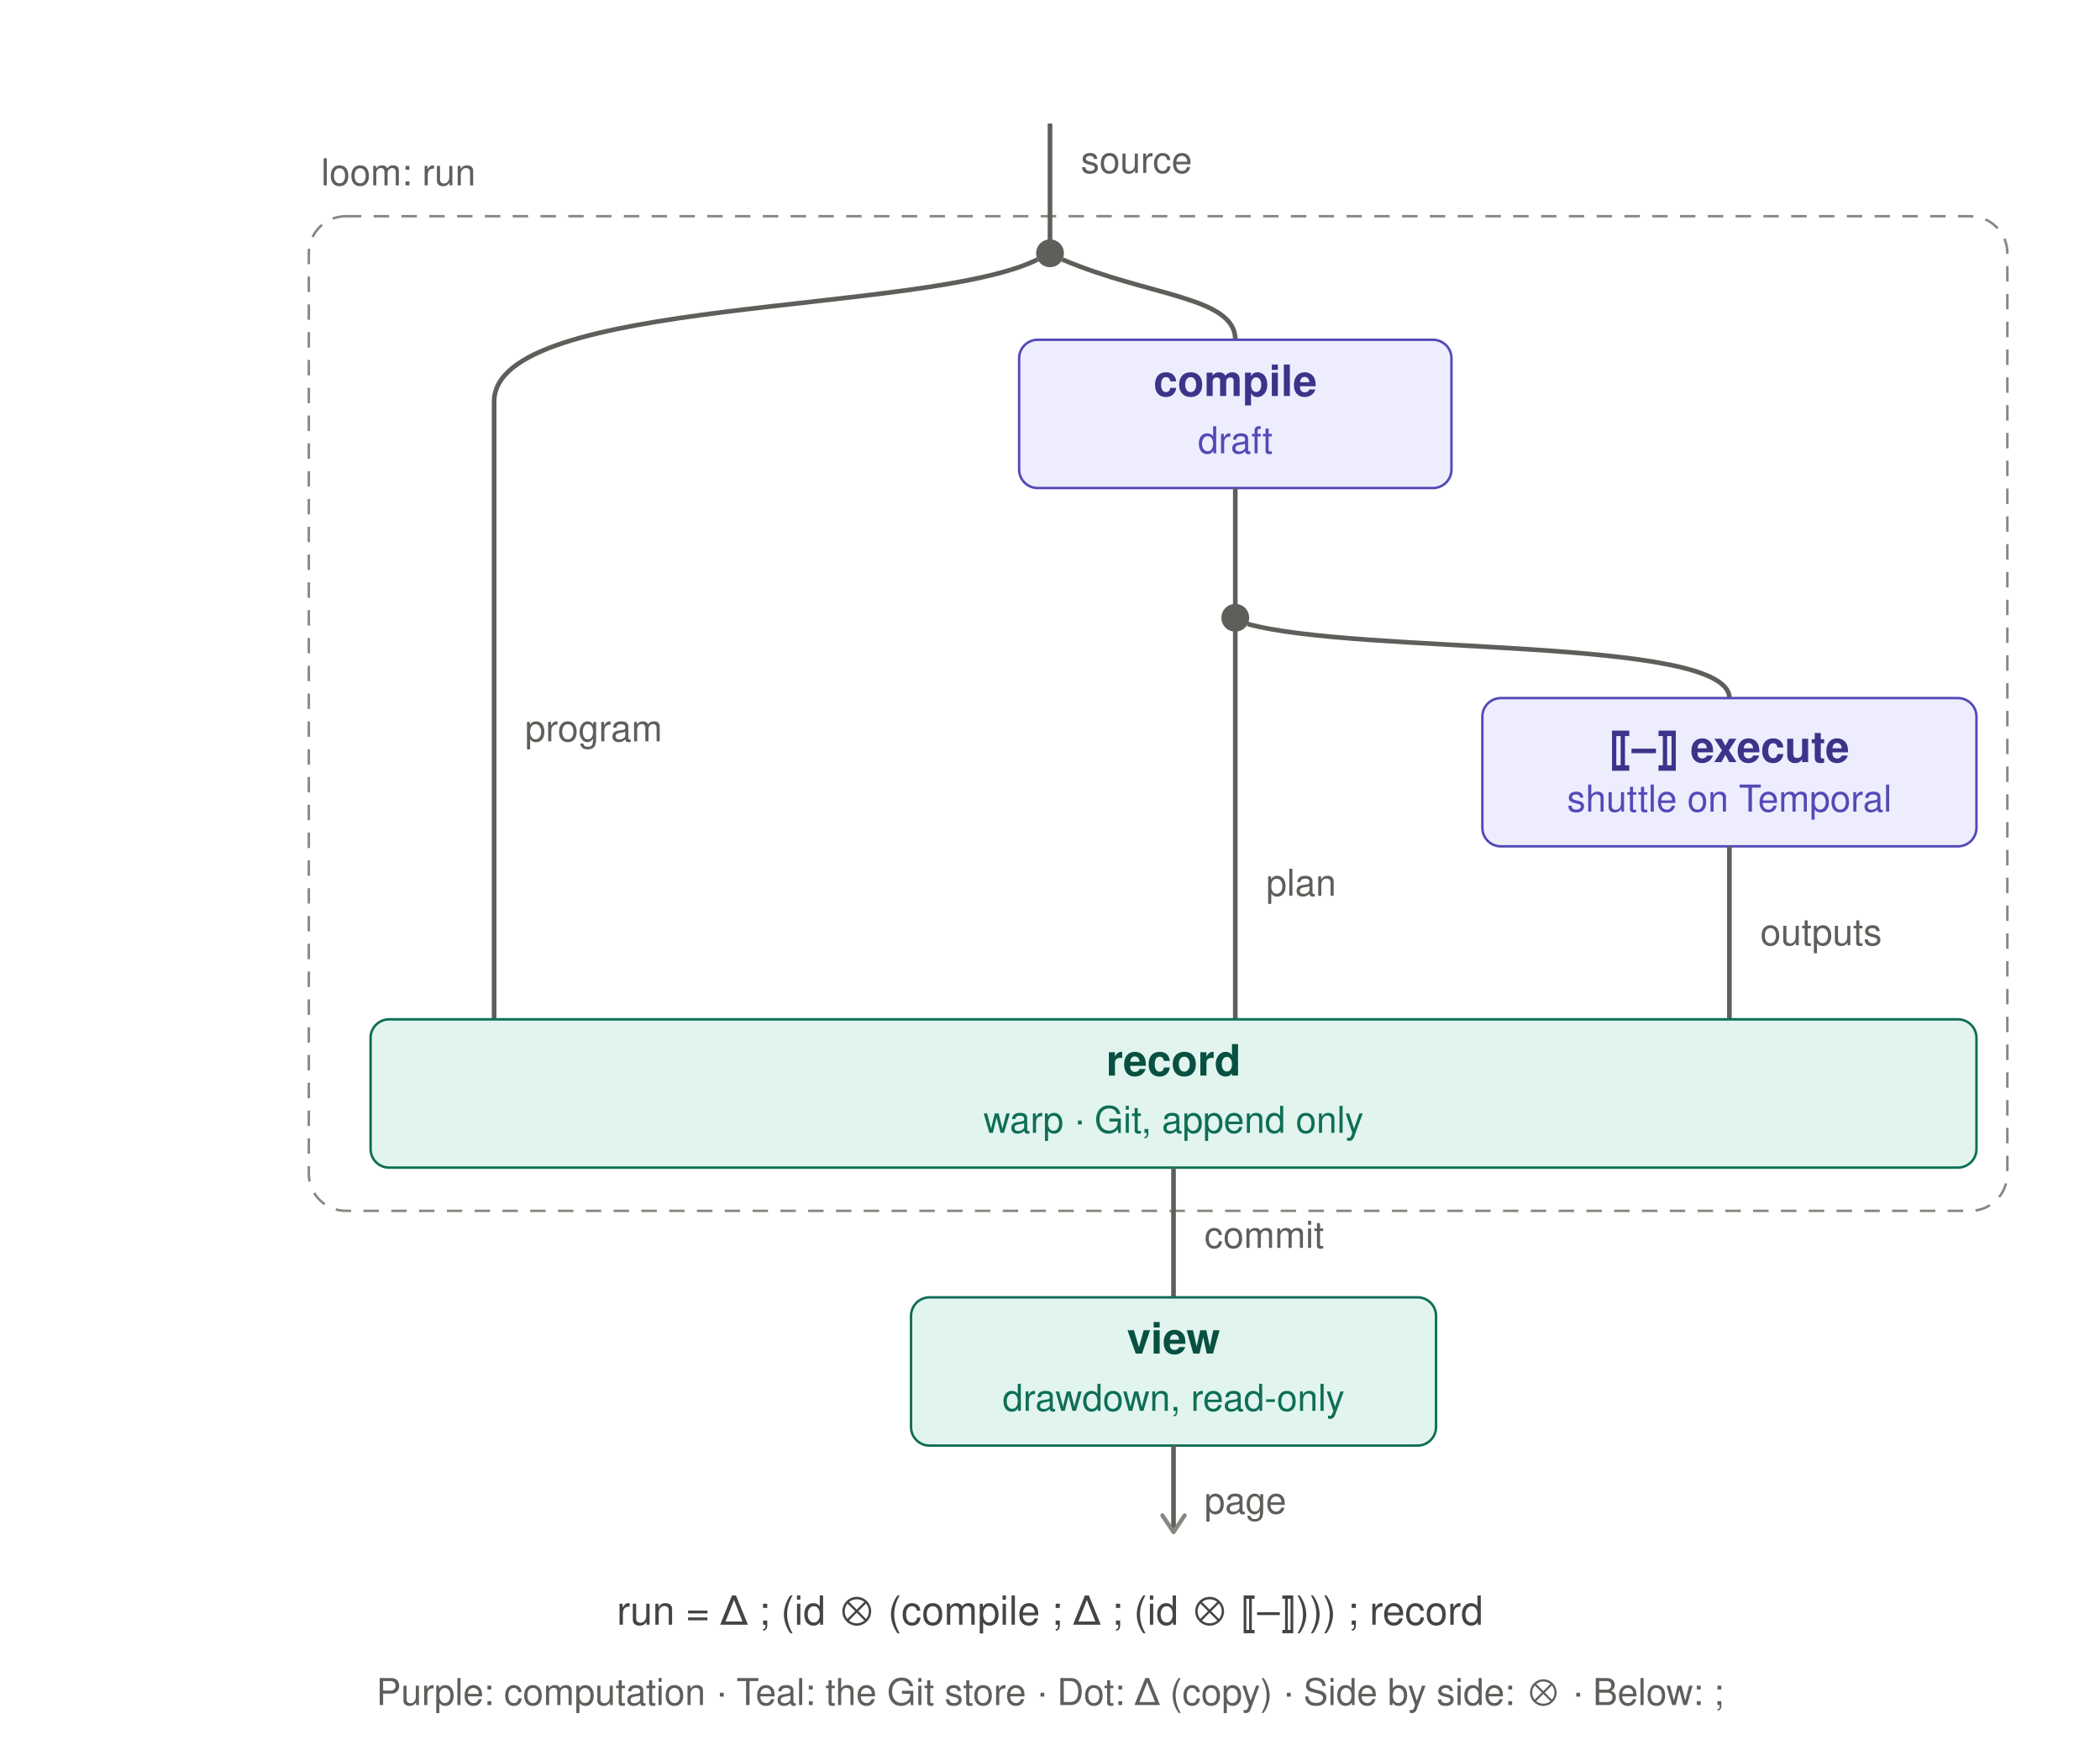
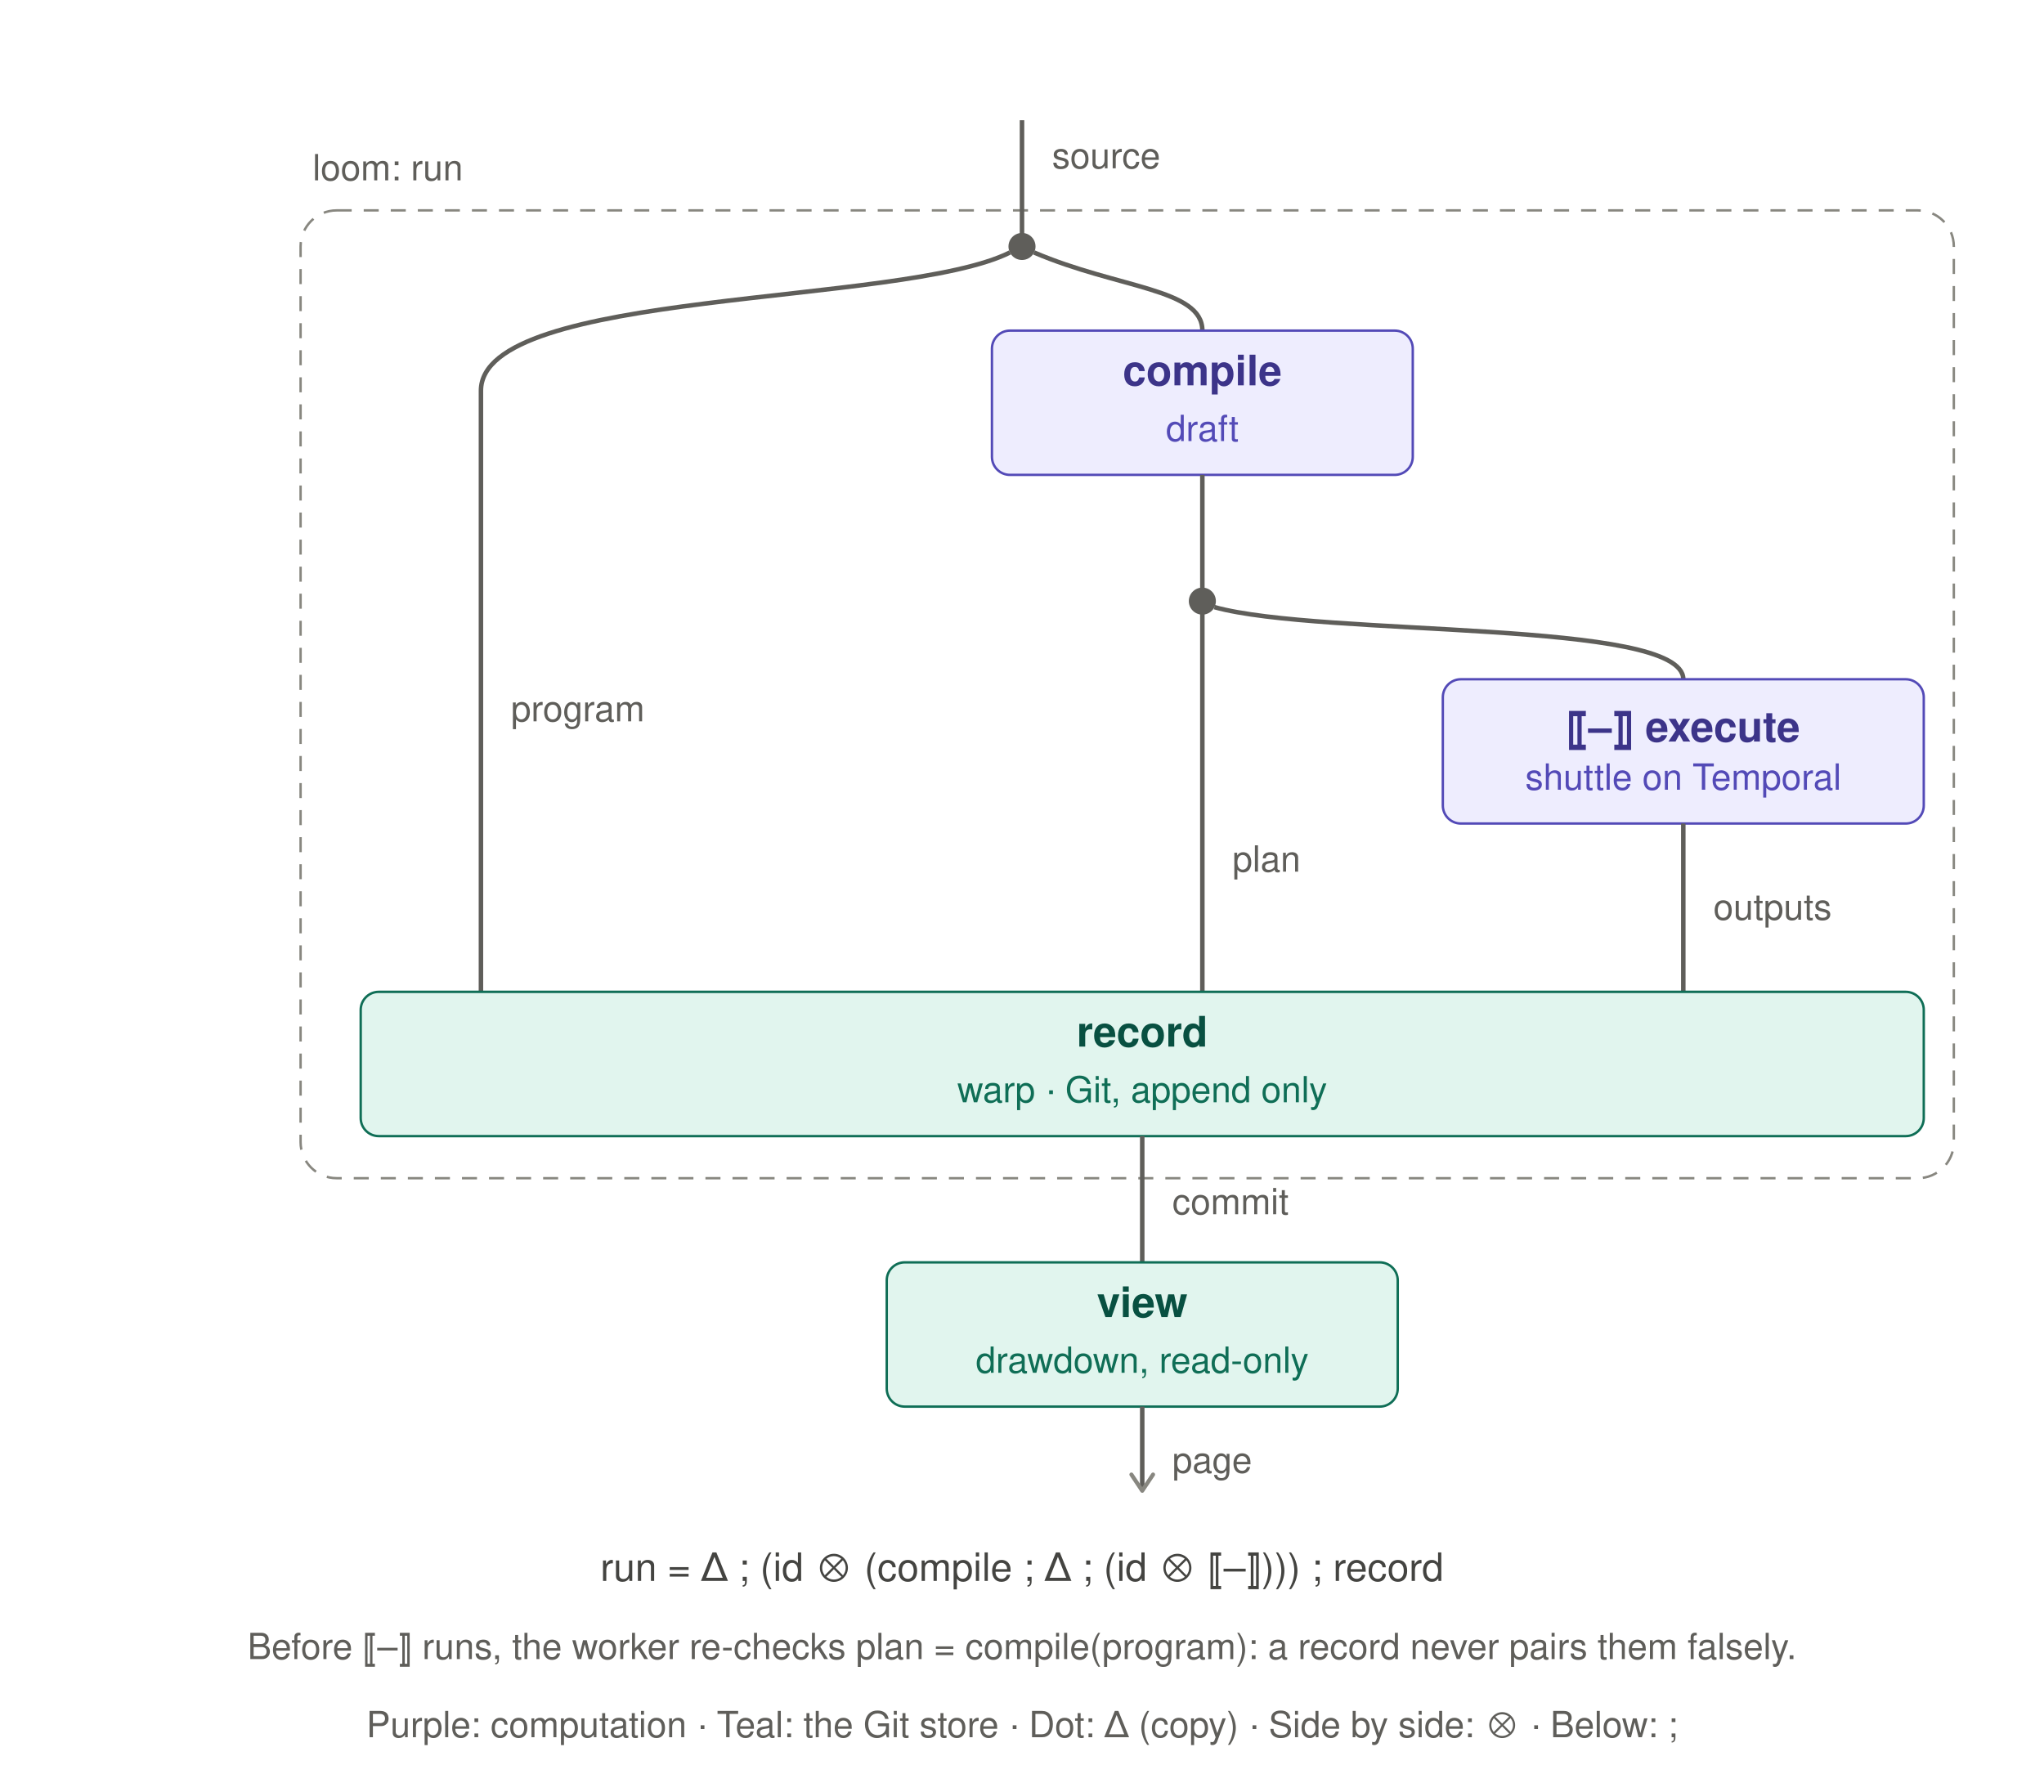
- <svg xmlns="http://www.w3.org/2000/svg" width="680" height="570" viewBox="0 0 680 570" role="img">
+ <svg xmlns="http://www.w3.org/2000/svg" width="680" height="596" viewBox="0 0 680 596" role="img">
  <style>
text{font-family:-apple-system,BlinkMacSystemFont,"Segoe UI",Helvetica,Arial,sans-serif}
.w{stroke:#5F5E5A;stroke-width:1.5;fill:none}.dot{fill:#5F5E5A}
.d{stroke:#888780;stroke-width:0.8;fill:none;stroke-dasharray:5 4}
.l{font-size:12px;fill:#5F5E5A}.f{font-size:13px;fill:#444441}
.t1{font-size:14px;font-weight:600}.t2{font-size:12px}
.p rect{fill:#EEEDFE;stroke:#534AB7}.p .t1{fill:#3C3489}.p .t2{fill:#534AB7}
.g rect{fill:#E1F5EE;stroke:#0F6E56}.g .t1{fill:#085041}.g .t2{fill:#0F6E56}
.c rect{fill:#FAECE7;stroke:#993C1D}.c .t1{fill:#712B13}.c .t2{fill:#993C1D}
.n rect{fill:#F1EFE8;stroke:#5F5E5A}.n .t1{fill:#444441}.n .t2{fill:#5F5E5A}
@media (prefers-color-scheme:dark){
.w{stroke:#B4B2A9}.dot{fill:#B4B2A9}.d{stroke:#888780}.l{fill:#B4B2A9}.f{fill:#D3D1C7}
.p rect{fill:#3C3489;stroke:#AFA9EC}.p .t1{fill:#EEEDFE}.p .t2{fill:#CECBF6}
.g rect{fill:#085041;stroke:#5DCAA5}.g .t1{fill:#E1F5EE}.g .t2{fill:#9FE1CB}
.c rect{fill:#712B13;stroke:#F0997B}.c .t1{fill:#FAECE7}.c .t2{fill:#F5C4B3}
.n rect{fill:#444441;stroke:#B4B2A9}.n .t1{fill:#F1EFE8}.n .t2{fill:#D3D1C7}}
</style>
  <defs>
    <marker id="a" viewBox="0 0 10 10" refX="8" refY="5" markerWidth="6" markerHeight="6" orient="auto-start-reverse">
      <path d="M2 1L8 5L2 9" fill="none" stroke="#888780" stroke-width="1.5" stroke-linecap="round" stroke-linejoin="round" />
    </marker>
  </defs>
  <rect class="d" x="100" y="70" width="550" height="322" rx="12" />
  <text class="l" x="104" y="60" text-anchor="start">loom: run</text>
  <path class="w" d="M340 40 L340 78" />
  <text class="l" x="350" y="56" text-anchor="start">source</text>
  <circle class="dot" cx="340" cy="82" r="4.5" />
  <path class="w" d="M336 84 C 300 102, 160 96, 160 130 L 160 330" />
  <text class="l" x="170" y="240" text-anchor="start">program</text>
  <path class="w" d="M344 84 C 372 96, 400 96, 400 110" />
  <g class="p">
    <rect x="330" y="110" width="140" height="48" rx="6" stroke-width="0.8" />
    <text class="t1" x="400.0" y="125.0" text-anchor="middle" dominant-baseline="central">compile</text>
    <text class="t2" x="400.0" y="144.0" text-anchor="middle" dominant-baseline="central">draft</text>
  </g>
  <path class="w" d="M400 158 L400 196" />
  <circle class="dot" cx="400" cy="200" r="4.5" />
  <path class="w" d="M400 204 L400 330" />
  <text class="l" x="410" y="290" text-anchor="start">plan</text>
  <path class="w" d="M404 202 C 440 212, 560 206, 560 226" />
  <g class="p">
    <rect x="480" y="226" width="160" height="48" rx="6" stroke-width="0.8" />
    <text class="t1" x="560.0" y="241.0" text-anchor="middle" dominant-baseline="central">⟦–⟧ execute</text>
    <text class="t2" x="560.0" y="260.0" text-anchor="middle" dominant-baseline="central">shuttle on Temporal</text>
  </g>
  <path class="w" d="M560 274 L560 330" />
  <text class="l" x="570" y="306" text-anchor="start">outputs</text>
  <g class="g">
    <rect x="120" y="330" width="520" height="48" rx="6" stroke-width="0.8" />
    <text class="t1" x="380.0" y="345.0" text-anchor="middle" dominant-baseline="central">record</text>
    <text class="t2" x="380.0" y="364.0" text-anchor="middle" dominant-baseline="central">warp · Git, append only</text>
  </g>
  <path class="w" d="M380 378 L380 420" />
  <text class="l" x="390" y="404" text-anchor="start">commit</text>
  <g class="g">
    <rect x="295" y="420" width="170" height="48" rx="6" stroke-width="0.8" />
    <text class="t1" x="380.0" y="435.0" text-anchor="middle" dominant-baseline="central">view</text>
    <text class="t2" x="380.0" y="454.0" text-anchor="middle" dominant-baseline="central">drawdown, read-only</text>
  </g>
  <path class="w" d="M380 468 L380 496" marker-end="url(#a)" />
  <text class="l" x="390" y="490" text-anchor="start">page</text>
  <text class="f" x="340" y="526" text-anchor="middle">run = Δ ; (id ⊗ (compile ; Δ ; (id ⊗ ⟦–⟧))) ; record</text>
-   <text class="l" x="340" y="552" text-anchor="middle">Purple: computation · Teal: the Git store · Dot: Δ (copy) · Side by side: ⊗ · Below: ;</text>
+   <text class="l" x="340" y="552" text-anchor="middle">Before ⟦–⟧ runs, the worker re-checks plan = compile(program): a record never pairs them falsely.</text>
+   <text class="l" x="340" y="578" text-anchor="middle">Purple: computation · Teal: the Git store · Dot: Δ (copy) · Side by side: ⊗ · Below: ;</text>
</svg>
